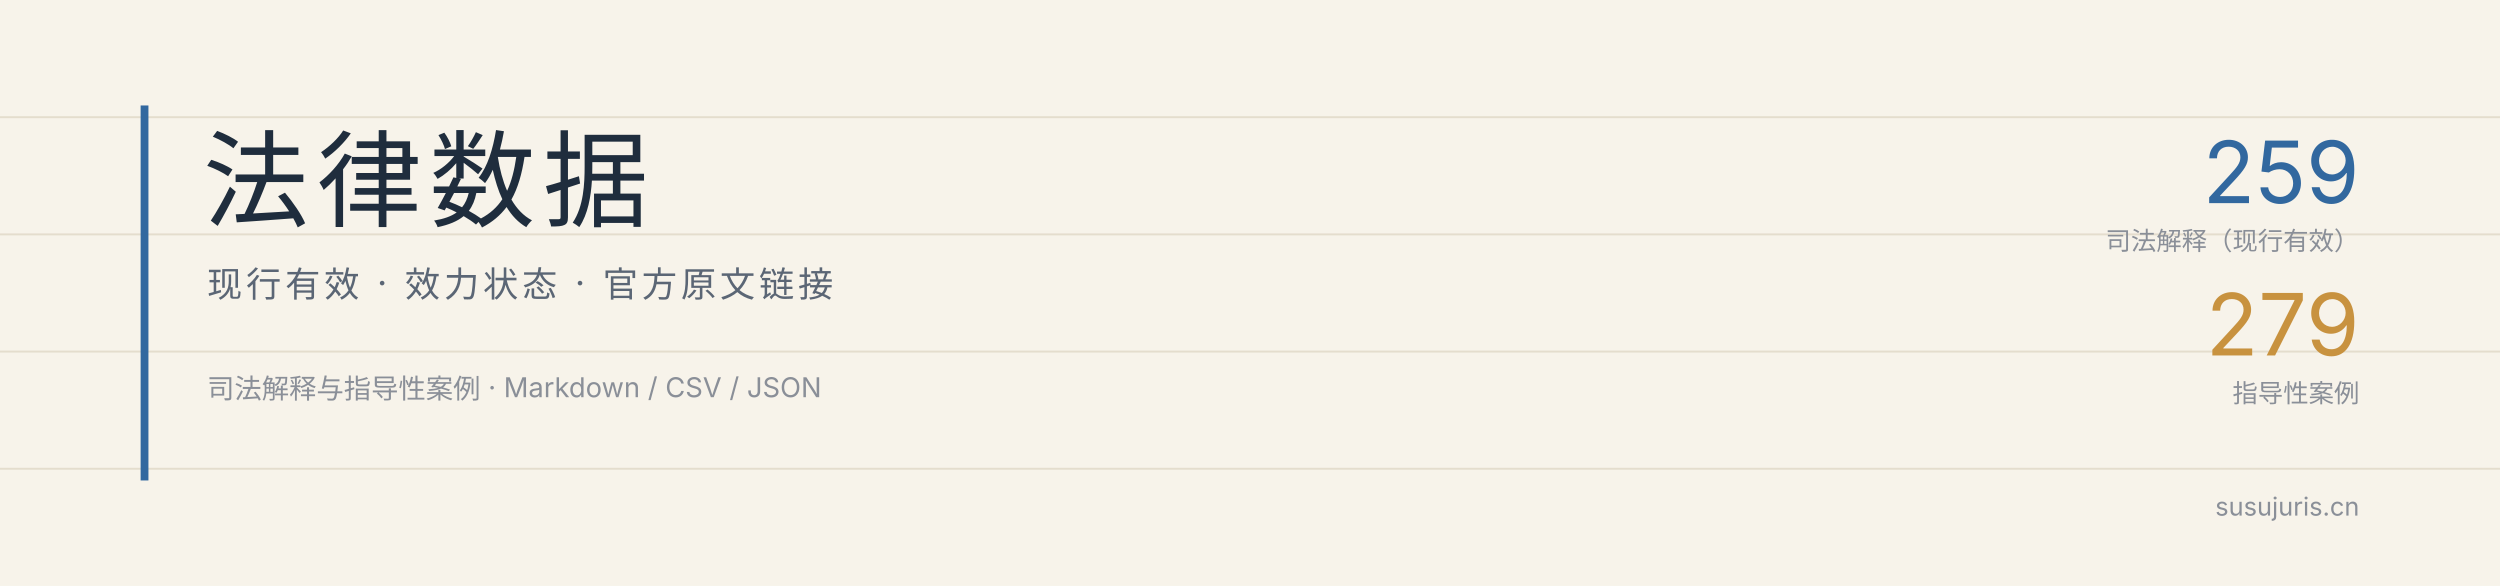
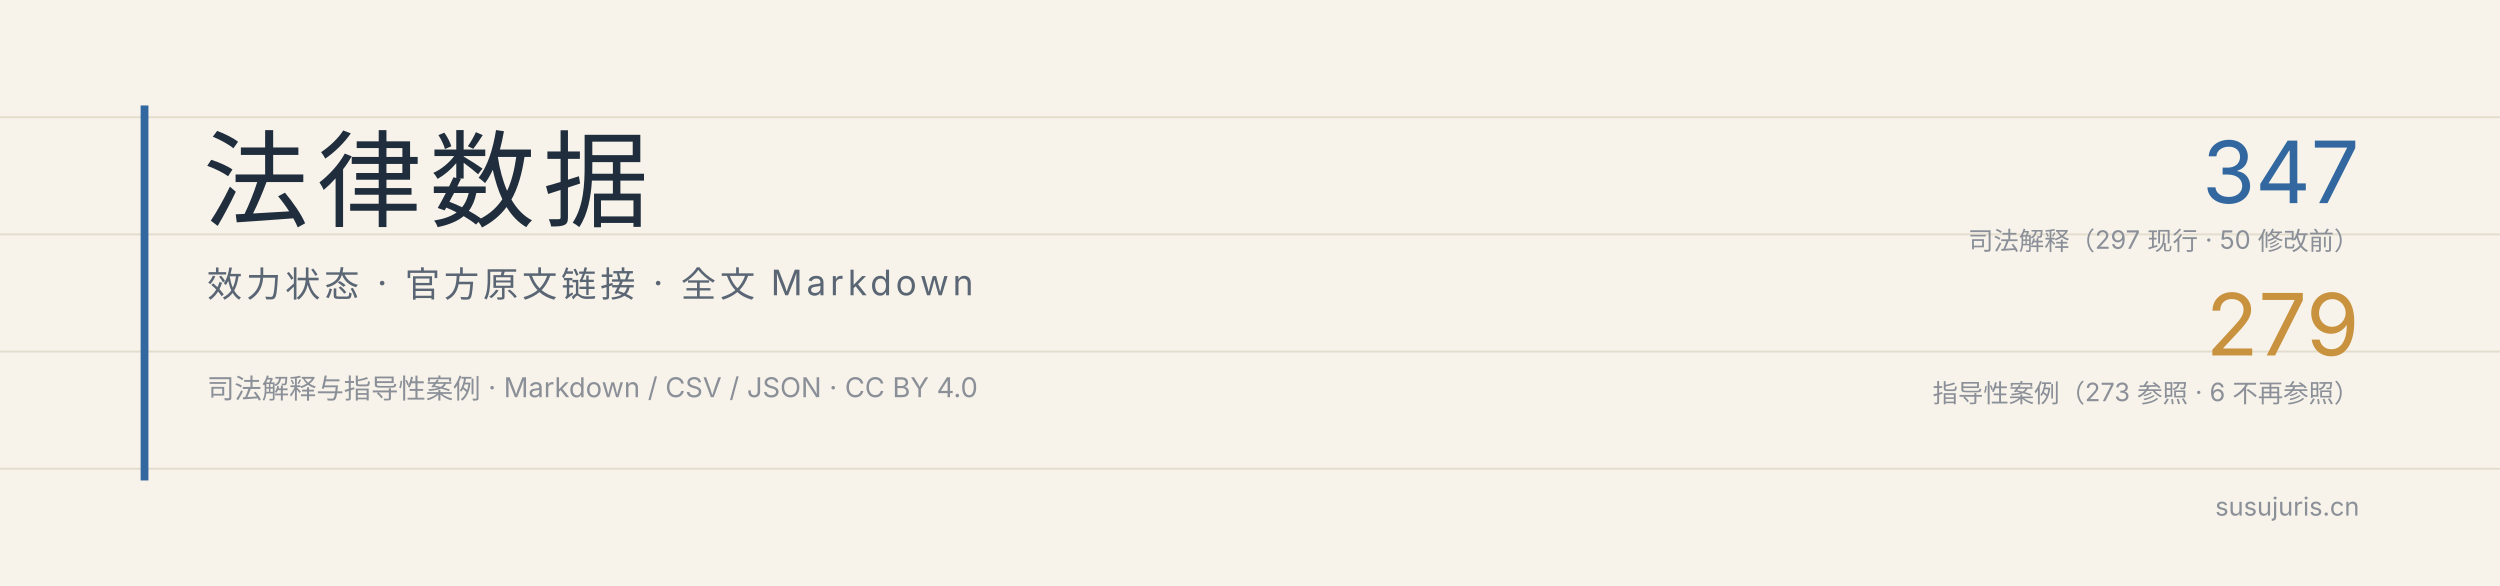
- <svg xmlns="http://www.w3.org/2000/svg" width="1280" height="300" viewBox="0 0 1280 300" role="img" aria-label="法律数据：现行有效司法解释与指导性案例">
+ <svg xmlns="http://www.w3.org/2000/svg" width="1280" height="300" viewBox="0 0 1280 300" role="img" aria-label="法律数据：带效力状态的司法解释与指导性案例">
  <rect width="1280" height="300" fill="#f7f3ea" />
  <g stroke="#e4ddcd" stroke-width="1">
    <path d="M0 60H1280M0 120H1280M0 180H1280M0 240H1280" />
  </g>
  <rect x="72" y="54" width="4" height="192" fill="#32689f" />
  <text x="104" y="112" font-family="Songti SC, Noto Serif SC, Source Han Serif SC, serif" font-size="54" fill="#1f2d3d" letter-spacing="4">法律数据</text>
-   <text x="106" y="152" font-family="-apple-system, Segoe UI, Noto Sans SC, sans-serif" font-size="18" fill="#5b6675" letter-spacing="2">现行有效 · 效力状态 · 官方原文链接</text>
-   <text x="106" y="204" font-family="-apple-system, Segoe UI, Noto Sans SC, sans-serif" font-size="14" fill="#8a8f98">司法解释与指导性案例 · Markdown / CSV / JSON</text>
+   <text x="106" y="152" font-family="-apple-system, Segoe UI, Noto Sans SC, sans-serif" font-size="18" fill="#5b6675" letter-spacing="2">效力状态 · 官方原文链接 · 全文 Markdown</text>
+   <text x="106" y="204" font-family="-apple-system, Segoe UI, Noto Sans SC, sans-serif" font-size="14" fill="#8a8f98">司法解释与指导性案例 · Markdown / CSV / JSON · CC BY 4.0</text>
  <g font-family="-apple-system, Segoe UI, Noto Sans SC, sans-serif" text-anchor="end">
-     <text x="1208" y="104" font-size="44" fill="#32689f">259</text>
-     <text x="1208" y="128" font-size="13" fill="#8a8f98">司法解释（现行有效）</text>
+     <text x="1208" y="104" font-size="44" fill="#32689f">347</text>
+     <text x="1208" y="128" font-size="13" fill="#8a8f98">司法解释（297 现行 · 50 修改前）</text>
    <text x="1208" y="182" font-size="44" fill="#c8923f">279</text>
-     <text x="1208" y="206" font-size="13" fill="#8a8f98">指导性案例</text>
+     <text x="1208" y="206" font-size="13" fill="#8a8f98">指导性案例（273 参照 · 6 不再参照）</text>
  </g>
  <text x="1208" y="264" text-anchor="end" font-family="-apple-system, Segoe UI, Noto Sans SC, sans-serif" font-size="13" fill="#8a8f98">susujuris.cn</text>
</svg>
